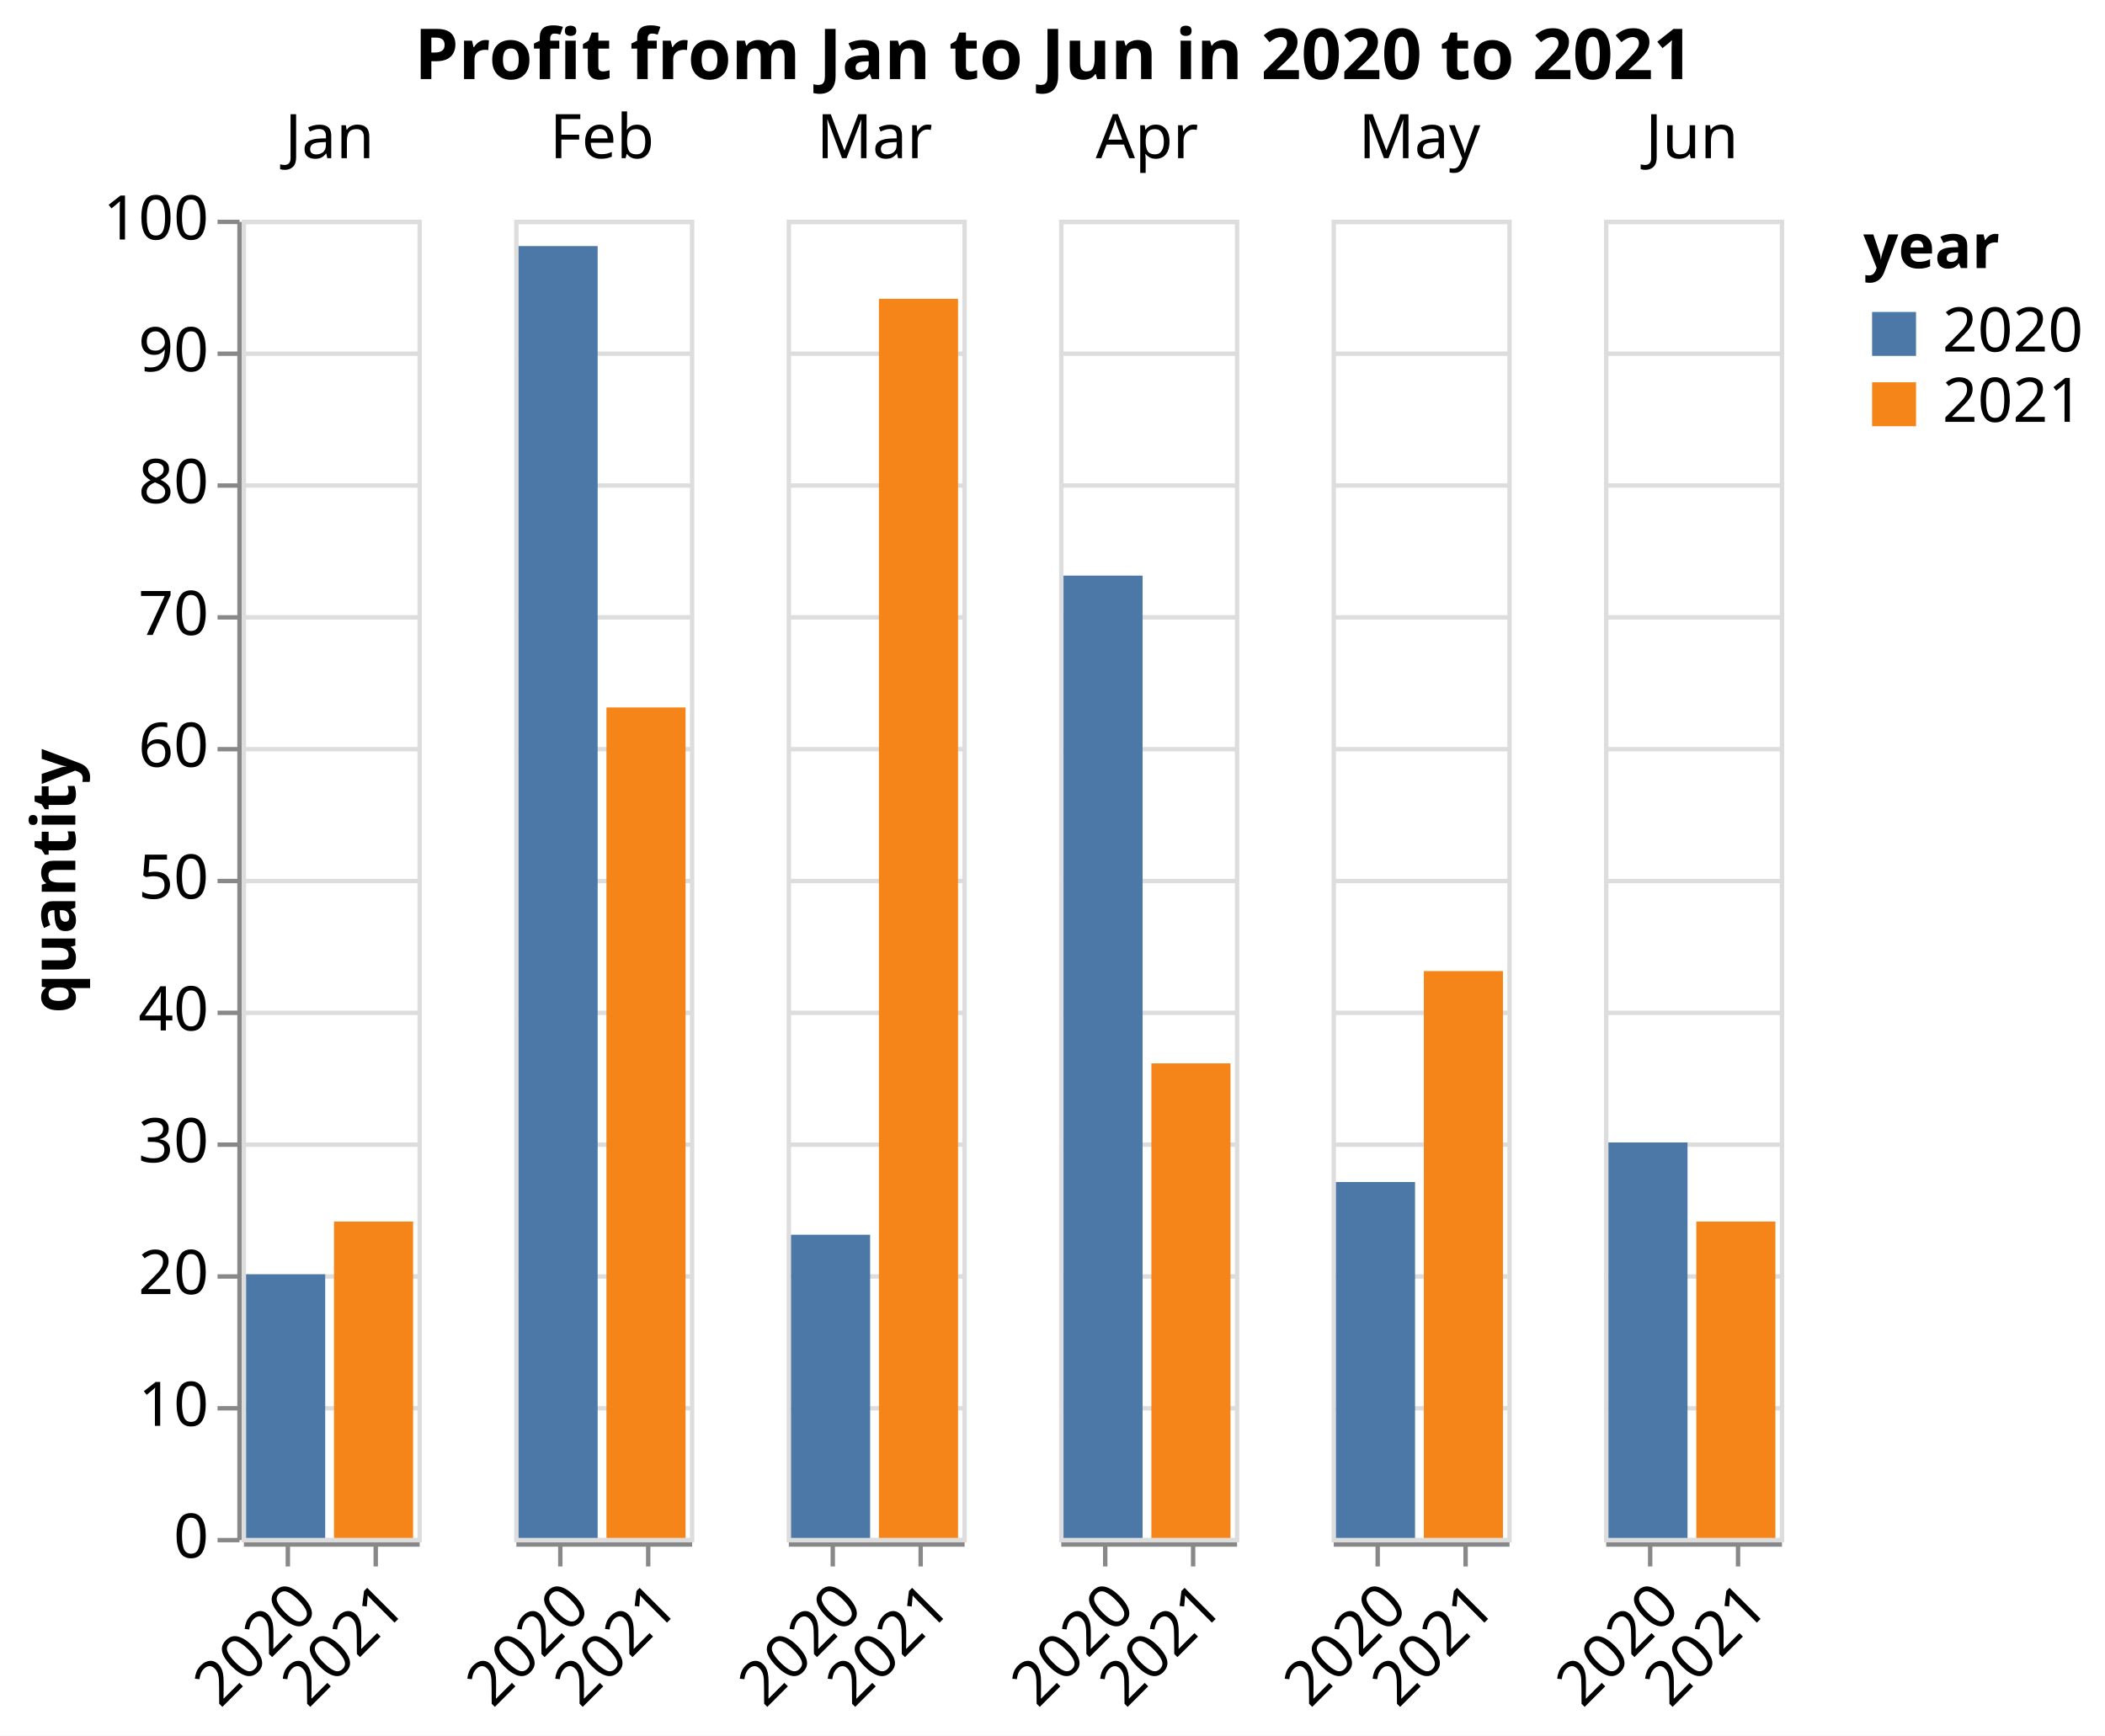
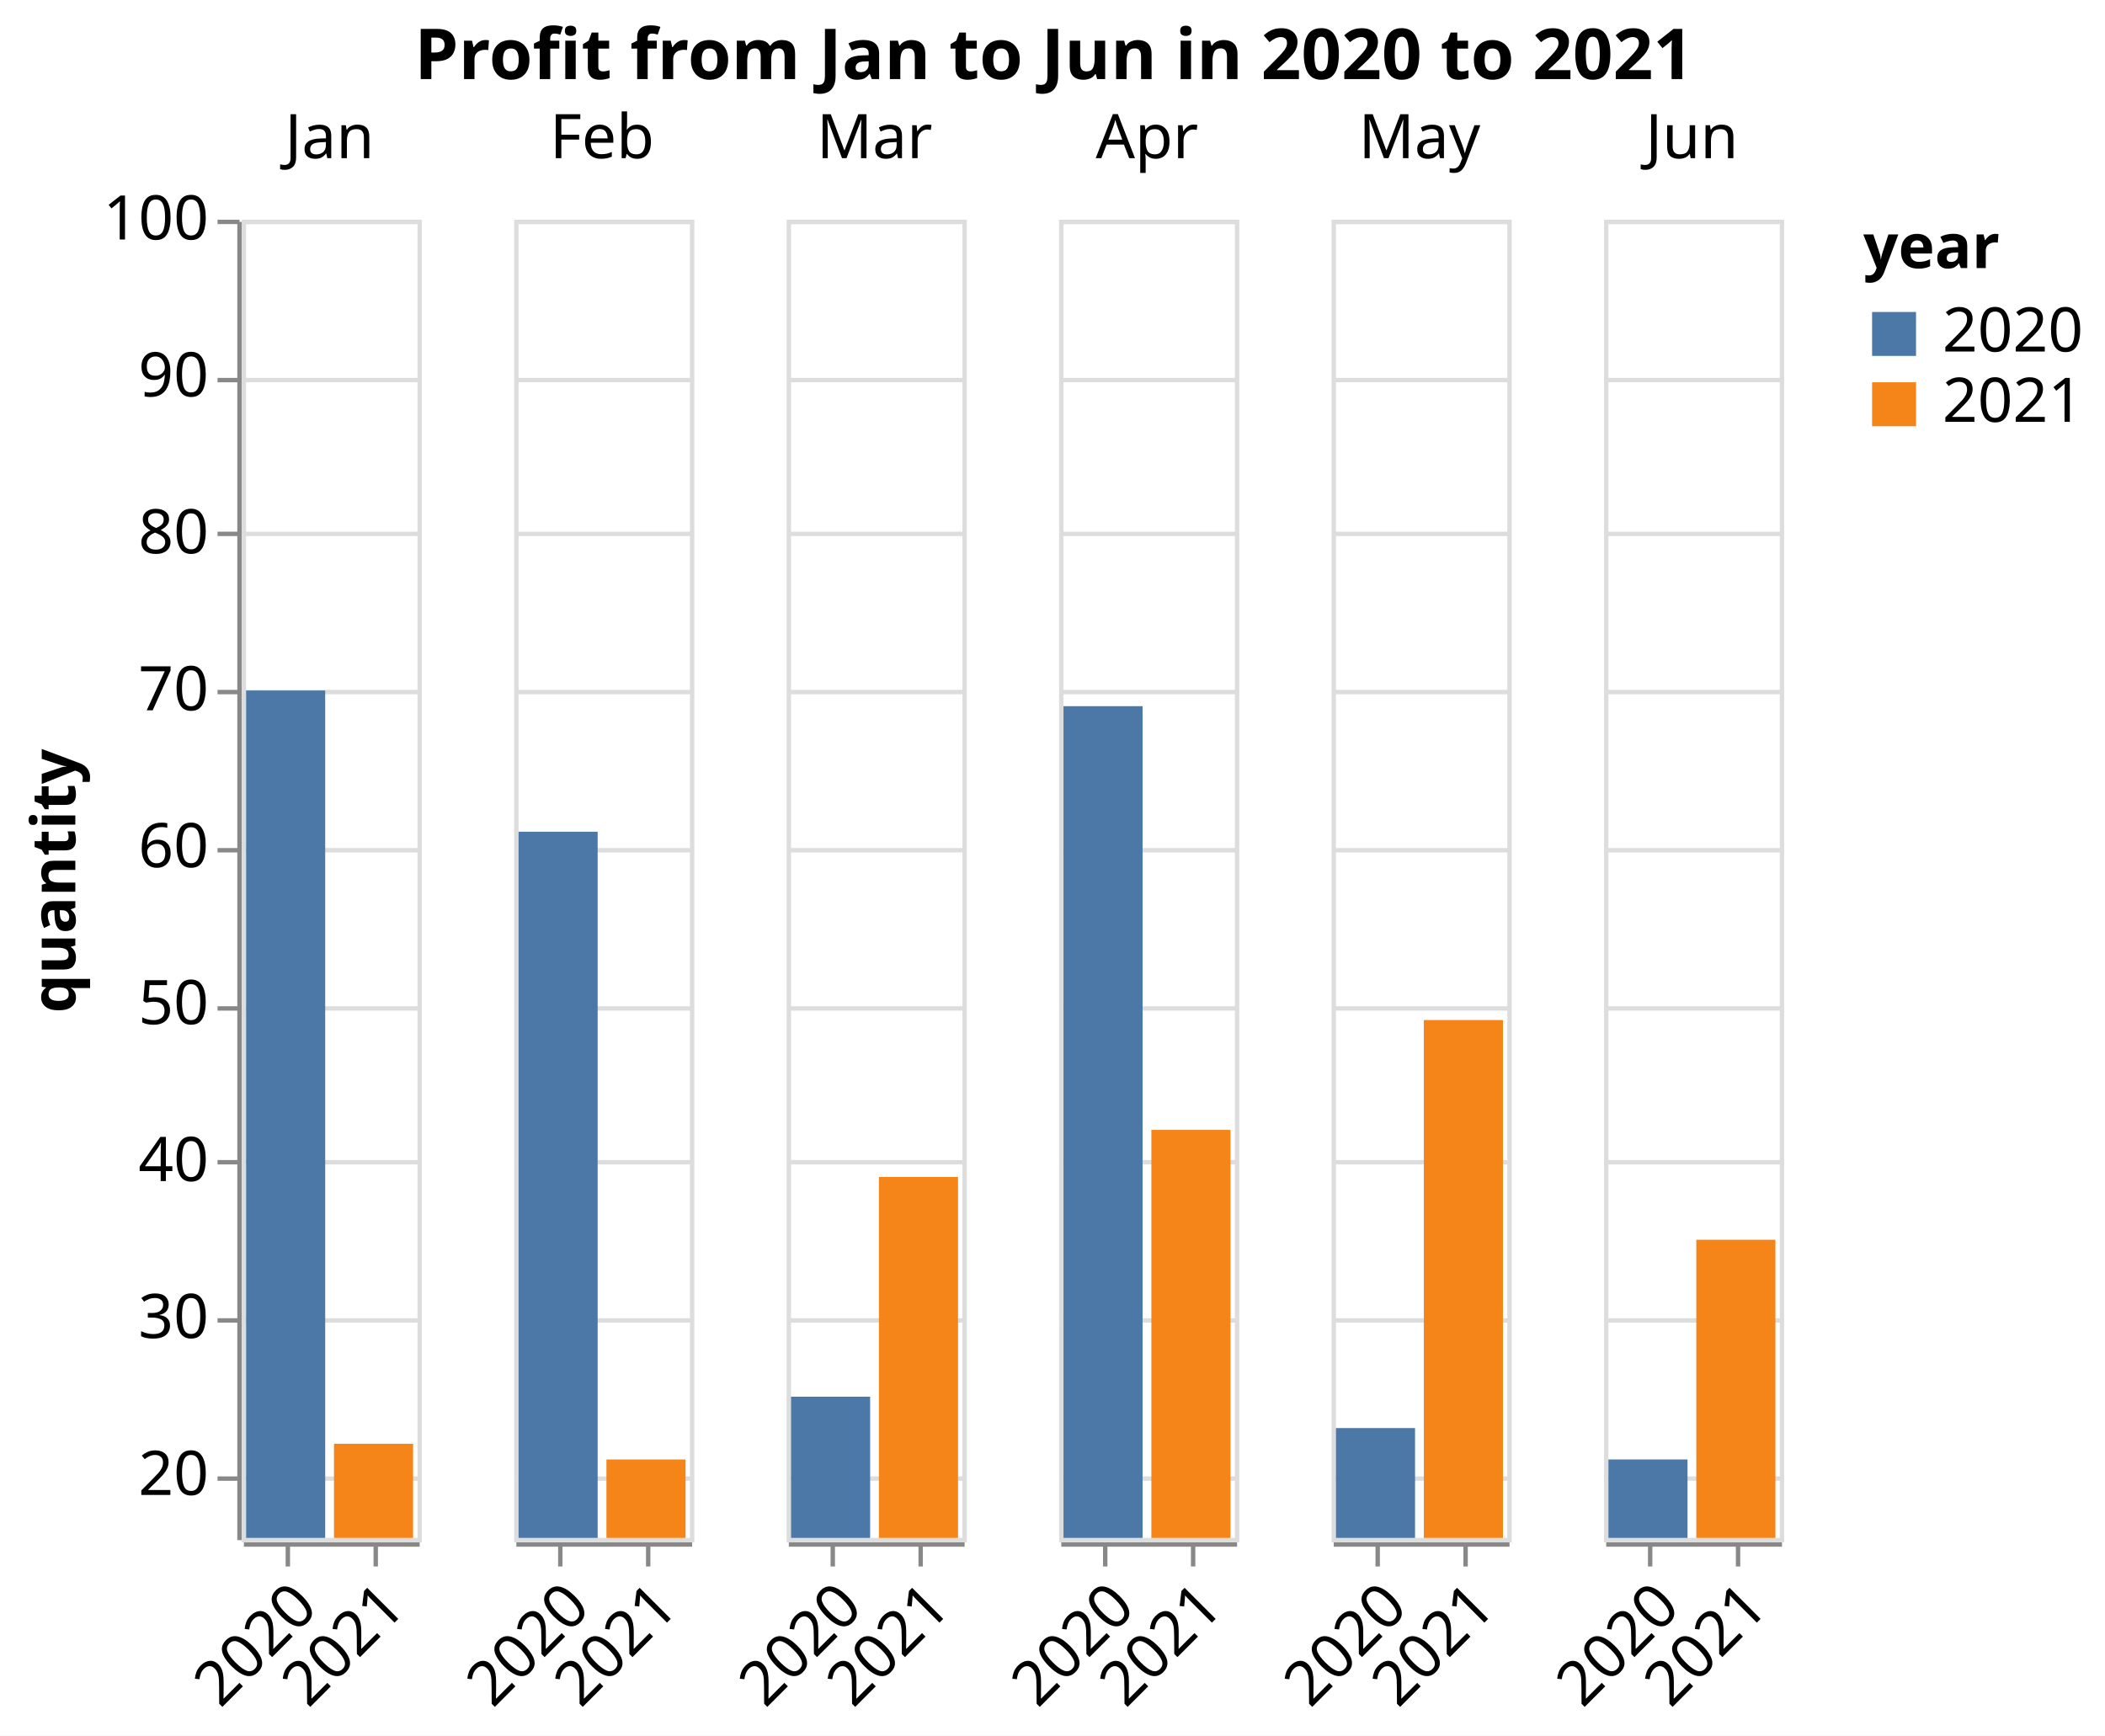
<svg xmlns="http://www.w3.org/2000/svg" version="1.1" class="marks" width="479" height="395" viewBox="0 0 479 395">
  <rect width="479" height="395" fill="white" />
  <g fill="none" stroke-miterlimit="10" transform="translate(55,50)">
    <g class="mark-group role-frame root" role="graphics-object" aria-roledescription="group mark container">
      <g transform="translate(0,0)">
        <path class="background" aria-hidden="true" d="M0,0h0v0h0Z" />
        <g>
          <g class="mark-group role-row-header row_header" role="graphics-object" aria-roledescription="group mark container">
            <g transform="translate(-1,0)">
              <path class="background" aria-hidden="true" d="M0,0h0v300h0Z" />
              <g>
-                 <g class="mark-group role-axis" role="graphics-symbol" aria-roledescription="axis" aria-label="Y-axis titled 'quantity' for a linear scale with values from 0 to 100">
-                   <g transform="translate(0.5,0.5)">
-                     <path class="background" aria-hidden="true" d="M0,0h0v0h0Z" pointer-events="none" />
-                     <g>
-                       <g class="mark-rule role-axis-tick" pointer-events="none">
-                         <line transform="translate(0,300)" x2="-5" y2="0" stroke="#888" stroke-width="1" opacity="1" />
-                         <line transform="translate(0,270)" x2="-5" y2="0" stroke="#888" stroke-width="1" opacity="1" />
-                         <line transform="translate(0,240)" x2="-5" y2="0" stroke="#888" stroke-width="1" opacity="1" />
-                         <line transform="translate(0,210)" x2="-5" y2="0" stroke="#888" stroke-width="1" opacity="1" />
-                         <line transform="translate(0,180)" x2="-5" y2="0" stroke="#888" stroke-width="1" opacity="1" />
-                         <line transform="translate(0,150)" x2="-5" y2="0" stroke="#888" stroke-width="1" opacity="1" />
-                         <line transform="translate(0,120)" x2="-5" y2="0" stroke="#888" stroke-width="1" opacity="1" />
-                         <line transform="translate(0,90)" x2="-5" y2="0" stroke="#888" stroke-width="1" opacity="1" />
-                         <line transform="translate(0,60)" x2="-5" y2="0" stroke="#888" stroke-width="1" opacity="1" />
-                         <line transform="translate(0,30)" x2="-5" y2="0" stroke="#888" stroke-width="1" opacity="1" />
+                 <g class="mark-group role-axis" role="graphics-symbol" aria-roledescription="axis" aria-label="Y-axis titled 'quantity' for a linear scale with values from 16 to 100">
+                   <g transform="translate(0.5,0.5)">
+                     <path class="background" aria-hidden="true" d="M0,0h0v0h0Z" pointer-events="none" />
+                     <g>
+                       <g class="mark-rule role-axis-tick" pointer-events="none">
+                         <line transform="translate(0,286)" x2="-5" y2="0" stroke="#888" stroke-width="1" opacity="1" />
+                         <line transform="translate(0,250)" x2="-5" y2="0" stroke="#888" stroke-width="1" opacity="1" />
+                         <line transform="translate(0,214)" x2="-5" y2="0" stroke="#888" stroke-width="1" opacity="1" />
+                         <line transform="translate(0,179)" x2="-5" y2="0" stroke="#888" stroke-width="1" opacity="1" />
+                         <line transform="translate(0,143)" x2="-5" y2="0" stroke="#888" stroke-width="1" opacity="1" />
+                         <line transform="translate(0,107)" x2="-5" y2="0" stroke="#888" stroke-width="1" opacity="1" />
+                         <line transform="translate(0,71)" x2="-5" y2="0" stroke="#888" stroke-width="1" opacity="1" />
+                         <line transform="translate(0,36)" x2="-5" y2="0" stroke="#888" stroke-width="1" opacity="1" />
                        <line transform="translate(0,0)" x2="-5" y2="0" stroke="#888" stroke-width="1" opacity="1" />
                      </g>
                      <g class="mark-text role-axis-label" pointer-events="none">
-                         <text text-anchor="end" transform="translate(-7,304)" font-family="sans-serif" font-size="14px" fill="#000" opacity="1">0</text>
-                         <text text-anchor="end" transform="translate(-7,274)" font-family="sans-serif" font-size="14px" fill="#000" opacity="1">10</text>
-                         <text text-anchor="end" transform="translate(-7,244)" font-family="sans-serif" font-size="14px" fill="#000" opacity="1">20</text>
-                         <text text-anchor="end" transform="translate(-7,214)" font-family="sans-serif" font-size="14px" fill="#000" opacity="1">30</text>
-                         <text text-anchor="end" transform="translate(-7,184)" font-family="sans-serif" font-size="14px" fill="#000" opacity="1">40</text>
-                         <text text-anchor="end" transform="translate(-7,154)" font-family="sans-serif" font-size="14px" fill="#000" opacity="1">50</text>
-                         <text text-anchor="end" transform="translate(-7,124)" font-family="sans-serif" font-size="14px" fill="#000" opacity="1">60</text>
-                         <text text-anchor="end" transform="translate(-7,94)" font-family="sans-serif" font-size="14px" fill="#000" opacity="1">70</text>
-                         <text text-anchor="end" transform="translate(-7,64)" font-family="sans-serif" font-size="14px" fill="#000" opacity="1">80</text>
-                         <text text-anchor="end" transform="translate(-7,34)" font-family="sans-serif" font-size="14px" fill="#000" opacity="1">90</text>
+                         <text text-anchor="end" transform="translate(-7,289.7143)" font-family="sans-serif" font-size="14px" fill="#000" opacity="1">20</text>
+                         <text text-anchor="end" transform="translate(-7,254)" font-family="sans-serif" font-size="14px" fill="#000" opacity="1">30</text>
+                         <text text-anchor="end" transform="translate(-7,218.2857)" font-family="sans-serif" font-size="14px" fill="#000" opacity="1">40</text>
+                         <text text-anchor="end" transform="translate(-7,182.5714)" font-family="sans-serif" font-size="14px" fill="#000" opacity="1">50</text>
+                         <text text-anchor="end" transform="translate(-7,146.8571)" font-family="sans-serif" font-size="14px" fill="#000" opacity="1">60</text>
+                         <text text-anchor="end" transform="translate(-7,111.1429)" font-family="sans-serif" font-size="14px" fill="#000" opacity="1">70</text>
+                         <text text-anchor="end" transform="translate(-7,75.42857)" font-family="sans-serif" font-size="14px" fill="#000" opacity="1">80</text>
+                         <text text-anchor="end" transform="translate(-7,39.71429)" font-family="sans-serif" font-size="14px" fill="#000" opacity="1">90</text>
                        <text text-anchor="end" transform="translate(-7,4)" font-family="sans-serif" font-size="14px" fill="#000" opacity="1">100</text>
                      </g>
                      <g class="mark-rule role-axis-domain" pointer-events="none">
                        <line transform="translate(0,300)" x2="0" y2="-300" stroke="#888" stroke-width="1" opacity="1" />
                      </g>
                      <g class="mark-text role-axis-title" pointer-events="none">
                        <text text-anchor="middle" transform="translate(-34.3584,150) rotate(-90) translate(0,-3)" font-family="sans-serif" font-size="14px" font-weight="bold" fill="#000" opacity="1">quantity</text>
                      </g>
                    </g>
                    <path class="foreground" aria-hidden="true" d="" pointer-events="none" display="none" />
                  </g>
                </g>
              </g>
              <path class="foreground" aria-hidden="true" d="" display="none" />
            </g>
          </g>
          <g class="mark-group role-column-header column_header" role="graphics-object" aria-roledescription="group mark container">
            <g transform="translate(0,-1)">
              <path class="background" aria-hidden="true" d="M0,0h40v0h-40Z" />
              <g>
                <g class="mark-group role-title">
                  <g transform="translate(20,-24)">
                    <path class="background" aria-hidden="true" d="M0,0h0v0h0Z" pointer-events="none" />
                    <g>
                      <g class="mark-text role-title-text" role="graphics-symbol" aria-roledescription="title" aria-label="Title text 'Jan'" pointer-events="none">
                        <text text-anchor="middle" transform="translate(0,11)" font-family="sans-serif" font-size="14px" fill="#000" opacity="1">Jan</text>
                      </g>
                    </g>
                    <path class="foreground" aria-hidden="true" d="" pointer-events="none" display="none" />
                  </g>
                </g>
              </g>
              <path class="foreground" aria-hidden="true" d="" display="none" />
            </g>
            <g transform="translate(62,-1)">
              <path class="background" aria-hidden="true" d="M0,0h40v0h-40Z" />
              <g>
                <g class="mark-group role-title">
                  <g transform="translate(20,-24)">
                    <path class="background" aria-hidden="true" d="M0,0h0v0h0Z" pointer-events="none" />
                    <g>
                      <g class="mark-text role-title-text" role="graphics-symbol" aria-roledescription="title" aria-label="Title text 'Feb'" pointer-events="none">
                        <text text-anchor="middle" transform="translate(0,11)" font-family="sans-serif" font-size="14px" fill="#000" opacity="1">Feb</text>
                      </g>
                    </g>
                    <path class="foreground" aria-hidden="true" d="" pointer-events="none" display="none" />
                  </g>
                </g>
              </g>
              <path class="foreground" aria-hidden="true" d="" display="none" />
            </g>
            <g transform="translate(124,-1)">
              <path class="background" aria-hidden="true" d="M0,0h40v0h-40Z" />
              <g>
                <g class="mark-group role-title">
                  <g transform="translate(20,-24)">
                    <path class="background" aria-hidden="true" d="M0,0h0v0h0Z" pointer-events="none" />
                    <g>
                      <g class="mark-text role-title-text" role="graphics-symbol" aria-roledescription="title" aria-label="Title text 'Mar'" pointer-events="none">
                        <text text-anchor="middle" transform="translate(0,11)" font-family="sans-serif" font-size="14px" fill="#000" opacity="1">Mar</text>
                      </g>
                    </g>
                    <path class="foreground" aria-hidden="true" d="" pointer-events="none" display="none" />
                  </g>
                </g>
              </g>
              <path class="foreground" aria-hidden="true" d="" display="none" />
            </g>
            <g transform="translate(186,-1)">
              <path class="background" aria-hidden="true" d="M0,0h40v0h-40Z" />
              <g>
                <g class="mark-group role-title">
                  <g transform="translate(20,-24)">
                    <path class="background" aria-hidden="true" d="M0,0h0v0h0Z" pointer-events="none" />
                    <g>
                      <g class="mark-text role-title-text" role="graphics-symbol" aria-roledescription="title" aria-label="Title text 'Apr'" pointer-events="none">
                        <text text-anchor="middle" transform="translate(0,11)" font-family="sans-serif" font-size="14px" fill="#000" opacity="1">Apr</text>
                      </g>
                    </g>
                    <path class="foreground" aria-hidden="true" d="" pointer-events="none" display="none" />
                  </g>
                </g>
              </g>
              <path class="foreground" aria-hidden="true" d="" display="none" />
            </g>
            <g transform="translate(248,-1)">
              <path class="background" aria-hidden="true" d="M0,0h40v0h-40Z" />
              <g>
                <g class="mark-group role-title">
                  <g transform="translate(20,-24)">
                    <path class="background" aria-hidden="true" d="M0,0h0v0h0Z" pointer-events="none" />
                    <g>
                      <g class="mark-text role-title-text" role="graphics-symbol" aria-roledescription="title" aria-label="Title text 'May'" pointer-events="none">
                        <text text-anchor="middle" transform="translate(0,11)" font-family="sans-serif" font-size="14px" fill="#000" opacity="1">May</text>
                      </g>
                    </g>
                    <path class="foreground" aria-hidden="true" d="" pointer-events="none" display="none" />
                  </g>
                </g>
              </g>
              <path class="foreground" aria-hidden="true" d="" display="none" />
            </g>
            <g transform="translate(310,-1)">
              <path class="background" aria-hidden="true" d="M0,0h40v0h-40Z" />
              <g>
                <g class="mark-group role-title">
                  <g transform="translate(20,-24)">
                    <path class="background" aria-hidden="true" d="M0,0h0v0h0Z" pointer-events="none" />
                    <g>
                      <g class="mark-text role-title-text" role="graphics-symbol" aria-roledescription="title" aria-label="Title text 'Jun'" pointer-events="none">
                        <text text-anchor="middle" transform="translate(0,11)" font-family="sans-serif" font-size="14px" fill="#000" opacity="1">Jun</text>
                      </g>
                    </g>
                    <path class="foreground" aria-hidden="true" d="" pointer-events="none" display="none" />
                  </g>
                </g>
              </g>
              <path class="foreground" aria-hidden="true" d="" display="none" />
            </g>
          </g>
          <g class="mark-group role-column-footer column_footer" role="graphics-object" aria-roledescription="group mark container">
            <g transform="translate(0,301)">
              <path class="background" aria-hidden="true" d="M0,0h40v0h-40Z" />
              <g>
                <g class="mark-group role-axis" role="graphics-symbol" aria-roledescription="axis" aria-label="X-axis for a discrete scale with 2 values: 2020, 2021">
                  <g transform="translate(0.5,0.5)">
                    <path class="background" aria-hidden="true" d="M0,0h0v0h0Z" pointer-events="none" />
                    <g>
                      <g class="mark-rule role-axis-tick" pointer-events="none">
                        <line transform="translate(10,0)" x2="0" y2="5" stroke="#888" stroke-width="1" opacity="1" />
                        <line transform="translate(30,0)" x2="0" y2="5" stroke="#888" stroke-width="1" opacity="1" />
                      </g>
                      <g class="mark-text role-axis-label" pointer-events="none">
                        <text text-anchor="end" transform="translate(9.5,7) rotate(315) translate(0,11)" font-family="sans-serif" font-size="14px" fill="#000" opacity="1">2020</text>
                        <text text-anchor="end" transform="translate(29.5,7) rotate(315) translate(0,11)" font-family="sans-serif" font-size="14px" fill="#000" opacity="1">2021</text>
                      </g>
                      <g class="mark-rule role-axis-domain" pointer-events="none">
                        <line transform="translate(0,0)" x2="40" y2="0" stroke="#888" stroke-width="1" opacity="1" />
                      </g>
                    </g>
                    <path class="foreground" aria-hidden="true" d="" pointer-events="none" display="none" />
                  </g>
                </g>
              </g>
              <path class="foreground" aria-hidden="true" d="" display="none" />
            </g>
            <g transform="translate(62,301)">
              <path class="background" aria-hidden="true" d="M0,0h40v0h-40Z" />
              <g>
                <g class="mark-group role-axis" role="graphics-symbol" aria-roledescription="axis" aria-label="X-axis for a discrete scale with 2 values: 2020, 2021">
                  <g transform="translate(0.5,0.5)">
                    <path class="background" aria-hidden="true" d="M0,0h0v0h0Z" pointer-events="none" />
                    <g>
                      <g class="mark-rule role-axis-tick" pointer-events="none">
                        <line transform="translate(10,0)" x2="0" y2="5" stroke="#888" stroke-width="1" opacity="1" />
                        <line transform="translate(30,0)" x2="0" y2="5" stroke="#888" stroke-width="1" opacity="1" />
                      </g>
                      <g class="mark-text role-axis-label" pointer-events="none">
                        <text text-anchor="end" transform="translate(9.5,7) rotate(315) translate(0,11)" font-family="sans-serif" font-size="14px" fill="#000" opacity="1">2020</text>
                        <text text-anchor="end" transform="translate(29.5,7) rotate(315) translate(0,11)" font-family="sans-serif" font-size="14px" fill="#000" opacity="1">2021</text>
                      </g>
                      <g class="mark-rule role-axis-domain" pointer-events="none">
                        <line transform="translate(0,0)" x2="40" y2="0" stroke="#888" stroke-width="1" opacity="1" />
                      </g>
                    </g>
                    <path class="foreground" aria-hidden="true" d="" pointer-events="none" display="none" />
                  </g>
                </g>
              </g>
              <path class="foreground" aria-hidden="true" d="" display="none" />
            </g>
            <g transform="translate(124,301)">
              <path class="background" aria-hidden="true" d="M0,0h40v0h-40Z" />
              <g>
                <g class="mark-group role-axis" role="graphics-symbol" aria-roledescription="axis" aria-label="X-axis for a discrete scale with 2 values: 2020, 2021">
                  <g transform="translate(0.5,0.5)">
                    <path class="background" aria-hidden="true" d="M0,0h0v0h0Z" pointer-events="none" />
                    <g>
                      <g class="mark-rule role-axis-tick" pointer-events="none">
                        <line transform="translate(10,0)" x2="0" y2="5" stroke="#888" stroke-width="1" opacity="1" />
                        <line transform="translate(30,0)" x2="0" y2="5" stroke="#888" stroke-width="1" opacity="1" />
                      </g>
                      <g class="mark-text role-axis-label" pointer-events="none">
                        <text text-anchor="end" transform="translate(9.5,7) rotate(315) translate(0,11)" font-family="sans-serif" font-size="14px" fill="#000" opacity="1">2020</text>
                        <text text-anchor="end" transform="translate(29.5,7) rotate(315) translate(0,11)" font-family="sans-serif" font-size="14px" fill="#000" opacity="1">2021</text>
                      </g>
                      <g class="mark-rule role-axis-domain" pointer-events="none">
                        <line transform="translate(0,0)" x2="40" y2="0" stroke="#888" stroke-width="1" opacity="1" />
                      </g>
                    </g>
                    <path class="foreground" aria-hidden="true" d="" pointer-events="none" display="none" />
                  </g>
                </g>
              </g>
              <path class="foreground" aria-hidden="true" d="" display="none" />
            </g>
            <g transform="translate(186,301)">
              <path class="background" aria-hidden="true" d="M0,0h40v0h-40Z" />
              <g>
                <g class="mark-group role-axis" role="graphics-symbol" aria-roledescription="axis" aria-label="X-axis for a discrete scale with 2 values: 2020, 2021">
                  <g transform="translate(0.5,0.5)">
                    <path class="background" aria-hidden="true" d="M0,0h0v0h0Z" pointer-events="none" />
                    <g>
                      <g class="mark-rule role-axis-tick" pointer-events="none">
                        <line transform="translate(10,0)" x2="0" y2="5" stroke="#888" stroke-width="1" opacity="1" />
                        <line transform="translate(30,0)" x2="0" y2="5" stroke="#888" stroke-width="1" opacity="1" />
                      </g>
                      <g class="mark-text role-axis-label" pointer-events="none">
                        <text text-anchor="end" transform="translate(9.5,7) rotate(315) translate(0,11)" font-family="sans-serif" font-size="14px" fill="#000" opacity="1">2020</text>
                        <text text-anchor="end" transform="translate(29.5,7) rotate(315) translate(0,11)" font-family="sans-serif" font-size="14px" fill="#000" opacity="1">2021</text>
                      </g>
                      <g class="mark-rule role-axis-domain" pointer-events="none">
                        <line transform="translate(0,0)" x2="40" y2="0" stroke="#888" stroke-width="1" opacity="1" />
                      </g>
                    </g>
                    <path class="foreground" aria-hidden="true" d="" pointer-events="none" display="none" />
                  </g>
                </g>
              </g>
              <path class="foreground" aria-hidden="true" d="" display="none" />
            </g>
            <g transform="translate(248,301)">
              <path class="background" aria-hidden="true" d="M0,0h40v0h-40Z" />
              <g>
                <g class="mark-group role-axis" role="graphics-symbol" aria-roledescription="axis" aria-label="X-axis for a discrete scale with 2 values: 2020, 2021">
                  <g transform="translate(0.5,0.5)">
                    <path class="background" aria-hidden="true" d="M0,0h0v0h0Z" pointer-events="none" />
                    <g>
                      <g class="mark-rule role-axis-tick" pointer-events="none">
                        <line transform="translate(10,0)" x2="0" y2="5" stroke="#888" stroke-width="1" opacity="1" />
                        <line transform="translate(30,0)" x2="0" y2="5" stroke="#888" stroke-width="1" opacity="1" />
                      </g>
                      <g class="mark-text role-axis-label" pointer-events="none">
                        <text text-anchor="end" transform="translate(9.5,7) rotate(315) translate(0,11)" font-family="sans-serif" font-size="14px" fill="#000" opacity="1">2020</text>
                        <text text-anchor="end" transform="translate(29.5,7) rotate(315) translate(0,11)" font-family="sans-serif" font-size="14px" fill="#000" opacity="1">2021</text>
                      </g>
                      <g class="mark-rule role-axis-domain" pointer-events="none">
                        <line transform="translate(0,0)" x2="40" y2="0" stroke="#888" stroke-width="1" opacity="1" />
                      </g>
                    </g>
                    <path class="foreground" aria-hidden="true" d="" pointer-events="none" display="none" />
                  </g>
                </g>
              </g>
              <path class="foreground" aria-hidden="true" d="" display="none" />
            </g>
            <g transform="translate(310,301)">
              <path class="background" aria-hidden="true" d="M0,0h40v0h-40Z" />
              <g>
                <g class="mark-group role-axis" role="graphics-symbol" aria-roledescription="axis" aria-label="X-axis for a discrete scale with 2 values: 2020, 2021">
                  <g transform="translate(0.5,0.5)">
                    <path class="background" aria-hidden="true" d="M0,0h0v0h0Z" pointer-events="none" />
                    <g>
                      <g class="mark-rule role-axis-tick" pointer-events="none">
                        <line transform="translate(10,0)" x2="0" y2="5" stroke="#888" stroke-width="1" opacity="1" />
                        <line transform="translate(30,0)" x2="0" y2="5" stroke="#888" stroke-width="1" opacity="1" />
                      </g>
                      <g class="mark-text role-axis-label" pointer-events="none">
                        <text text-anchor="end" transform="translate(9.5,7) rotate(315) translate(0,11)" font-family="sans-serif" font-size="14px" fill="#000" opacity="1">2020</text>
                        <text text-anchor="end" transform="translate(29.5,7) rotate(315) translate(0,11)" font-family="sans-serif" font-size="14px" fill="#000" opacity="1">2021</text>
                      </g>
                      <g class="mark-rule role-axis-domain" pointer-events="none">
                        <line transform="translate(0,0)" x2="40" y2="0" stroke="#888" stroke-width="1" opacity="1" />
                      </g>
                    </g>
                    <path class="foreground" aria-hidden="true" d="" pointer-events="none" display="none" />
                  </g>
                </g>
              </g>
              <path class="foreground" aria-hidden="true" d="" display="none" />
            </g>
          </g>
          <g class="mark-group role-scope cell" role="graphics-object" aria-roledescription="group mark container">
            <g transform="translate(0,0)">
              <path class="background" aria-hidden="true" d="M0.5,0.5h40v300h-40Z" stroke="#ddd" />
              <g>
-                 <g class="mark-group role-axis" role="graphics-symbol" aria-roledescription="axis" aria-label="Y-axis for a linear scale with values from 0 to 100">
+                 <g class="mark-group role-axis" aria-hidden="true">
                  <g transform="translate(0.5,0.5)">
                    <path class="background" aria-hidden="true" d="M0,0h0v0h0Z" pointer-events="none" />
                    <g>
                      <g class="mark-rule role-axis-grid" pointer-events="none">
-                         <line transform="translate(0,300)" x2="40" y2="0" stroke="#ddd" stroke-width="1" opacity="1" />
-                         <line transform="translate(0,270)" x2="40" y2="0" stroke="#ddd" stroke-width="1" opacity="1" />
-                         <line transform="translate(0,240)" x2="40" y2="0" stroke="#ddd" stroke-width="1" opacity="1" />
-                         <line transform="translate(0,210)" x2="40" y2="0" stroke="#ddd" stroke-width="1" opacity="1" />
-                         <line transform="translate(0,180)" x2="40" y2="0" stroke="#ddd" stroke-width="1" opacity="1" />
-                         <line transform="translate(0,150)" x2="40" y2="0" stroke="#ddd" stroke-width="1" opacity="1" />
-                         <line transform="translate(0,120)" x2="40" y2="0" stroke="#ddd" stroke-width="1" opacity="1" />
-                         <line transform="translate(0,90)" x2="40" y2="0" stroke="#ddd" stroke-width="1" opacity="1" />
-                         <line transform="translate(0,60)" x2="40" y2="0" stroke="#ddd" stroke-width="1" opacity="1" />
-                         <line transform="translate(0,30)" x2="40" y2="0" stroke="#ddd" stroke-width="1" opacity="1" />
+                         <line transform="translate(0,286)" x2="40" y2="0" stroke="#ddd" stroke-width="1" opacity="1" />
+                         <line transform="translate(0,250)" x2="40" y2="0" stroke="#ddd" stroke-width="1" opacity="1" />
+                         <line transform="translate(0,214)" x2="40" y2="0" stroke="#ddd" stroke-width="1" opacity="1" />
+                         <line transform="translate(0,179)" x2="40" y2="0" stroke="#ddd" stroke-width="1" opacity="1" />
+                         <line transform="translate(0,143)" x2="40" y2="0" stroke="#ddd" stroke-width="1" opacity="1" />
+                         <line transform="translate(0,107)" x2="40" y2="0" stroke="#ddd" stroke-width="1" opacity="1" />
+                         <line transform="translate(0,71)" x2="40" y2="0" stroke="#ddd" stroke-width="1" opacity="1" />
+                         <line transform="translate(0,36)" x2="40" y2="0" stroke="#ddd" stroke-width="1" opacity="1" />
                        <line transform="translate(0,0)" x2="40" y2="0" stroke="#ddd" stroke-width="1" opacity="1" />
                      </g>
                    </g>
                    <path class="foreground" aria-hidden="true" d="" pointer-events="none" display="none" />
                  </g>
                </g>
-                 <g class="mark-rect role-mark child_marks" role="graphics-symbol" aria-roledescription="rect mark container">
-                   <path d="M1,240h18v60h-18Z" fill="#4c78a8" />
-                   <path d="M21,228h18v72h-18Z" fill="#f58518" />
+                 <g class="mark-rect role-mark child_marks" role="graphics-object" aria-roledescription="rect mark container">
+                   <path aria-label="year: 2020; quantity: 70" role="graphics-symbol" aria-roledescription="bar" d="M1,107.143h18v192.857h-18Z" fill="#4c78a8" />
+                   <path aria-label="year: 2021; quantity: 22" role="graphics-symbol" aria-roledescription="bar" d="M21,278.571h18v21.429h-18Z" fill="#f58518" />
                </g>
              </g>
              <path class="foreground" aria-hidden="true" d="" display="none" />
            </g>
            <g transform="translate(62,0)">
              <path class="background" aria-hidden="true" d="M0.5,0.5h40v300h-40Z" stroke="#ddd" />
              <g>
-                 <g class="mark-group role-axis" role="graphics-symbol" aria-roledescription="axis" aria-label="Y-axis for a linear scale with values from 0 to 100">
+                 <g class="mark-group role-axis" aria-hidden="true">
                  <g transform="translate(0.5,0.5)">
                    <path class="background" aria-hidden="true" d="M0,0h0v0h0Z" pointer-events="none" />
                    <g>
                      <g class="mark-rule role-axis-grid" pointer-events="none">
-                         <line transform="translate(0,300)" x2="40" y2="0" stroke="#ddd" stroke-width="1" opacity="1" />
-                         <line transform="translate(0,270)" x2="40" y2="0" stroke="#ddd" stroke-width="1" opacity="1" />
-                         <line transform="translate(0,240)" x2="40" y2="0" stroke="#ddd" stroke-width="1" opacity="1" />
-                         <line transform="translate(0,210)" x2="40" y2="0" stroke="#ddd" stroke-width="1" opacity="1" />
-                         <line transform="translate(0,180)" x2="40" y2="0" stroke="#ddd" stroke-width="1" opacity="1" />
-                         <line transform="translate(0,150)" x2="40" y2="0" stroke="#ddd" stroke-width="1" opacity="1" />
-                         <line transform="translate(0,120)" x2="40" y2="0" stroke="#ddd" stroke-width="1" opacity="1" />
-                         <line transform="translate(0,90)" x2="40" y2="0" stroke="#ddd" stroke-width="1" opacity="1" />
-                         <line transform="translate(0,60)" x2="40" y2="0" stroke="#ddd" stroke-width="1" opacity="1" />
-                         <line transform="translate(0,30)" x2="40" y2="0" stroke="#ddd" stroke-width="1" opacity="1" />
+                         <line transform="translate(0,286)" x2="40" y2="0" stroke="#ddd" stroke-width="1" opacity="1" />
+                         <line transform="translate(0,250)" x2="40" y2="0" stroke="#ddd" stroke-width="1" opacity="1" />
+                         <line transform="translate(0,214)" x2="40" y2="0" stroke="#ddd" stroke-width="1" opacity="1" />
+                         <line transform="translate(0,179)" x2="40" y2="0" stroke="#ddd" stroke-width="1" opacity="1" />
+                         <line transform="translate(0,143)" x2="40" y2="0" stroke="#ddd" stroke-width="1" opacity="1" />
+                         <line transform="translate(0,107)" x2="40" y2="0" stroke="#ddd" stroke-width="1" opacity="1" />
+                         <line transform="translate(0,71)" x2="40" y2="0" stroke="#ddd" stroke-width="1" opacity="1" />
+                         <line transform="translate(0,36)" x2="40" y2="0" stroke="#ddd" stroke-width="1" opacity="1" />
                        <line transform="translate(0,0)" x2="40" y2="0" stroke="#ddd" stroke-width="1" opacity="1" />
                      </g>
                    </g>
                    <path class="foreground" aria-hidden="true" d="" pointer-events="none" display="none" />
                  </g>
                </g>
-                 <g class="mark-rect role-mark child_marks" role="graphics-symbol" aria-roledescription="rect mark container">
-                   <path d="M1,6h18v294h-18Z" fill="#4c78a8" />
-                   <path d="M21,111h18v189h-18Z" fill="#f58518" />
+                 <g class="mark-rect role-mark child_marks" role="graphics-object" aria-roledescription="rect mark container">
+                   <path aria-label="year: 2020; quantity: 61" role="graphics-symbol" aria-roledescription="bar" d="M1,139.286h18v160.714h-18Z" fill="#4c78a8" />
+                   <path aria-label="year: 2021; quantity: 21" role="graphics-symbol" aria-roledescription="bar" d="M21,282.143h18v17.857h-18Z" fill="#f58518" />
                </g>
              </g>
              <path class="foreground" aria-hidden="true" d="" display="none" />
            </g>
            <g transform="translate(124,0)">
              <path class="background" aria-hidden="true" d="M0.5,0.5h40v300h-40Z" stroke="#ddd" />
              <g>
-                 <g class="mark-group role-axis" role="graphics-symbol" aria-roledescription="axis" aria-label="Y-axis for a linear scale with values from 0 to 100">
+                 <g class="mark-group role-axis" aria-hidden="true">
                  <g transform="translate(0.5,0.5)">
                    <path class="background" aria-hidden="true" d="M0,0h0v0h0Z" pointer-events="none" />
                    <g>
                      <g class="mark-rule role-axis-grid" pointer-events="none">
-                         <line transform="translate(0,300)" x2="40" y2="0" stroke="#ddd" stroke-width="1" opacity="1" />
-                         <line transform="translate(0,270)" x2="40" y2="0" stroke="#ddd" stroke-width="1" opacity="1" />
-                         <line transform="translate(0,240)" x2="40" y2="0" stroke="#ddd" stroke-width="1" opacity="1" />
-                         <line transform="translate(0,210)" x2="40" y2="0" stroke="#ddd" stroke-width="1" opacity="1" />
-                         <line transform="translate(0,180)" x2="40" y2="0" stroke="#ddd" stroke-width="1" opacity="1" />
-                         <line transform="translate(0,150)" x2="40" y2="0" stroke="#ddd" stroke-width="1" opacity="1" />
-                         <line transform="translate(0,120)" x2="40" y2="0" stroke="#ddd" stroke-width="1" opacity="1" />
-                         <line transform="translate(0,90)" x2="40" y2="0" stroke="#ddd" stroke-width="1" opacity="1" />
-                         <line transform="translate(0,60)" x2="40" y2="0" stroke="#ddd" stroke-width="1" opacity="1" />
-                         <line transform="translate(0,30)" x2="40" y2="0" stroke="#ddd" stroke-width="1" opacity="1" />
+                         <line transform="translate(0,286)" x2="40" y2="0" stroke="#ddd" stroke-width="1" opacity="1" />
+                         <line transform="translate(0,250)" x2="40" y2="0" stroke="#ddd" stroke-width="1" opacity="1" />
+                         <line transform="translate(0,214)" x2="40" y2="0" stroke="#ddd" stroke-width="1" opacity="1" />
+                         <line transform="translate(0,179)" x2="40" y2="0" stroke="#ddd" stroke-width="1" opacity="1" />
+                         <line transform="translate(0,143)" x2="40" y2="0" stroke="#ddd" stroke-width="1" opacity="1" />
+                         <line transform="translate(0,107)" x2="40" y2="0" stroke="#ddd" stroke-width="1" opacity="1" />
+                         <line transform="translate(0,71)" x2="40" y2="0" stroke="#ddd" stroke-width="1" opacity="1" />
+                         <line transform="translate(0,36)" x2="40" y2="0" stroke="#ddd" stroke-width="1" opacity="1" />
                        <line transform="translate(0,0)" x2="40" y2="0" stroke="#ddd" stroke-width="1" opacity="1" />
                      </g>
                    </g>
                    <path class="foreground" aria-hidden="true" d="" pointer-events="none" display="none" />
                  </g>
                </g>
-                 <g class="mark-rect role-mark child_marks" role="graphics-symbol" aria-roledescription="rect mark container">
-                   <path d="M1,231h18v69h-18Z" fill="#4c78a8" />
-                   <path d="M21,18h18v282h-18Z" fill="#f58518" />
+                 <g class="mark-rect role-mark child_marks" role="graphics-object" aria-roledescription="rect mark container">
+                   <path aria-label="year: 2020; quantity: 25" role="graphics-symbol" aria-roledescription="bar" d="M1,267.857h18v32.143h-18Z" fill="#4c78a8" />
+                   <path aria-label="year: 2021; quantity: 39" role="graphics-symbol" aria-roledescription="bar" d="M21,217.857h18v82.143h-18Z" fill="#f58518" />
                </g>
              </g>
              <path class="foreground" aria-hidden="true" d="" display="none" />
            </g>
            <g transform="translate(186,0)">
              <path class="background" aria-hidden="true" d="M0.5,0.5h40v300h-40Z" stroke="#ddd" />
              <g>
-                 <g class="mark-group role-axis" role="graphics-symbol" aria-roledescription="axis" aria-label="Y-axis for a linear scale with values from 0 to 100">
+                 <g class="mark-group role-axis" aria-hidden="true">
                  <g transform="translate(0.5,0.5)">
                    <path class="background" aria-hidden="true" d="M0,0h0v0h0Z" pointer-events="none" />
                    <g>
                      <g class="mark-rule role-axis-grid" pointer-events="none">
-                         <line transform="translate(0,300)" x2="40" y2="0" stroke="#ddd" stroke-width="1" opacity="1" />
-                         <line transform="translate(0,270)" x2="40" y2="0" stroke="#ddd" stroke-width="1" opacity="1" />
-                         <line transform="translate(0,240)" x2="40" y2="0" stroke="#ddd" stroke-width="1" opacity="1" />
-                         <line transform="translate(0,210)" x2="40" y2="0" stroke="#ddd" stroke-width="1" opacity="1" />
-                         <line transform="translate(0,180)" x2="40" y2="0" stroke="#ddd" stroke-width="1" opacity="1" />
-                         <line transform="translate(0,150)" x2="40" y2="0" stroke="#ddd" stroke-width="1" opacity="1" />
-                         <line transform="translate(0,120)" x2="40" y2="0" stroke="#ddd" stroke-width="1" opacity="1" />
-                         <line transform="translate(0,90)" x2="40" y2="0" stroke="#ddd" stroke-width="1" opacity="1" />
-                         <line transform="translate(0,60)" x2="40" y2="0" stroke="#ddd" stroke-width="1" opacity="1" />
-                         <line transform="translate(0,30)" x2="40" y2="0" stroke="#ddd" stroke-width="1" opacity="1" />
+                         <line transform="translate(0,286)" x2="40" y2="0" stroke="#ddd" stroke-width="1" opacity="1" />
+                         <line transform="translate(0,250)" x2="40" y2="0" stroke="#ddd" stroke-width="1" opacity="1" />
+                         <line transform="translate(0,214)" x2="40" y2="0" stroke="#ddd" stroke-width="1" opacity="1" />
+                         <line transform="translate(0,179)" x2="40" y2="0" stroke="#ddd" stroke-width="1" opacity="1" />
+                         <line transform="translate(0,143)" x2="40" y2="0" stroke="#ddd" stroke-width="1" opacity="1" />
+                         <line transform="translate(0,107)" x2="40" y2="0" stroke="#ddd" stroke-width="1" opacity="1" />
+                         <line transform="translate(0,71)" x2="40" y2="0" stroke="#ddd" stroke-width="1" opacity="1" />
+                         <line transform="translate(0,36)" x2="40" y2="0" stroke="#ddd" stroke-width="1" opacity="1" />
                        <line transform="translate(0,0)" x2="40" y2="0" stroke="#ddd" stroke-width="1" opacity="1" />
                      </g>
                    </g>
                    <path class="foreground" aria-hidden="true" d="" pointer-events="none" display="none" />
                  </g>
                </g>
-                 <g class="mark-rect role-mark child_marks" role="graphics-symbol" aria-roledescription="rect mark container">
-                   <path d="M1,81h18v219h-18Z" fill="#4c78a8" />
-                   <path d="M21,192h18v108h-18Z" fill="#f58518" />
+                 <g class="mark-rect role-mark child_marks" role="graphics-object" aria-roledescription="rect mark container">
+                   <path aria-label="year: 2020; quantity: 69" role="graphics-symbol" aria-roledescription="bar" d="M1,110.714h18v189.286h-18Z" fill="#4c78a8" />
+                   <path aria-label="year: 2021; quantity: 42" role="graphics-symbol" aria-roledescription="bar" d="M21,207.143h18v92.857h-18Z" fill="#f58518" />
                </g>
              </g>
              <path class="foreground" aria-hidden="true" d="" display="none" />
            </g>
            <g transform="translate(248,0)">
              <path class="background" aria-hidden="true" d="M0.5,0.5h40v300h-40Z" stroke="#ddd" />
              <g>
-                 <g class="mark-group role-axis" role="graphics-symbol" aria-roledescription="axis" aria-label="Y-axis for a linear scale with values from 0 to 100">
+                 <g class="mark-group role-axis" aria-hidden="true">
                  <g transform="translate(0.5,0.5)">
                    <path class="background" aria-hidden="true" d="M0,0h0v0h0Z" pointer-events="none" />
                    <g>
                      <g class="mark-rule role-axis-grid" pointer-events="none">
-                         <line transform="translate(0,300)" x2="40" y2="0" stroke="#ddd" stroke-width="1" opacity="1" />
-                         <line transform="translate(0,270)" x2="40" y2="0" stroke="#ddd" stroke-width="1" opacity="1" />
-                         <line transform="translate(0,240)" x2="40" y2="0" stroke="#ddd" stroke-width="1" opacity="1" />
-                         <line transform="translate(0,210)" x2="40" y2="0" stroke="#ddd" stroke-width="1" opacity="1" />
-                         <line transform="translate(0,180)" x2="40" y2="0" stroke="#ddd" stroke-width="1" opacity="1" />
-                         <line transform="translate(0,150)" x2="40" y2="0" stroke="#ddd" stroke-width="1" opacity="1" />
-                         <line transform="translate(0,120)" x2="40" y2="0" stroke="#ddd" stroke-width="1" opacity="1" />
-                         <line transform="translate(0,90)" x2="40" y2="0" stroke="#ddd" stroke-width="1" opacity="1" />
-                         <line transform="translate(0,60)" x2="40" y2="0" stroke="#ddd" stroke-width="1" opacity="1" />
-                         <line transform="translate(0,30)" x2="40" y2="0" stroke="#ddd" stroke-width="1" opacity="1" />
+                         <line transform="translate(0,286)" x2="40" y2="0" stroke="#ddd" stroke-width="1" opacity="1" />
+                         <line transform="translate(0,250)" x2="40" y2="0" stroke="#ddd" stroke-width="1" opacity="1" />
+                         <line transform="translate(0,214)" x2="40" y2="0" stroke="#ddd" stroke-width="1" opacity="1" />
+                         <line transform="translate(0,179)" x2="40" y2="0" stroke="#ddd" stroke-width="1" opacity="1" />
+                         <line transform="translate(0,143)" x2="40" y2="0" stroke="#ddd" stroke-width="1" opacity="1" />
+                         <line transform="translate(0,107)" x2="40" y2="0" stroke="#ddd" stroke-width="1" opacity="1" />
+                         <line transform="translate(0,71)" x2="40" y2="0" stroke="#ddd" stroke-width="1" opacity="1" />
+                         <line transform="translate(0,36)" x2="40" y2="0" stroke="#ddd" stroke-width="1" opacity="1" />
                        <line transform="translate(0,0)" x2="40" y2="0" stroke="#ddd" stroke-width="1" opacity="1" />
                      </g>
                    </g>
                    <path class="foreground" aria-hidden="true" d="" pointer-events="none" display="none" />
                  </g>
                </g>
-                 <g class="mark-rect role-mark child_marks" role="graphics-symbol" aria-roledescription="rect mark container">
-                   <path d="M1,219h18v81h-18Z" fill="#4c78a8" />
-                   <path d="M21,171h18v129h-18Z" fill="#f58518" />
+                 <g class="mark-rect role-mark child_marks" role="graphics-object" aria-roledescription="rect mark container">
+                   <path aria-label="year: 2020; quantity: 23" role="graphics-symbol" aria-roledescription="bar" d="M1,275h18v25h-18Z" fill="#4c78a8" />
+                   <path aria-label="year: 2021; quantity: 49" role="graphics-symbol" aria-roledescription="bar" d="M21,182.143h18v117.857h-18Z" fill="#f58518" />
                </g>
              </g>
              <path class="foreground" aria-hidden="true" d="" display="none" />
            </g>
            <g transform="translate(310,0)">
              <path class="background" aria-hidden="true" d="M0.5,0.5h40v300h-40Z" stroke="#ddd" />
              <g>
-                 <g class="mark-group role-axis" role="graphics-symbol" aria-roledescription="axis" aria-label="Y-axis for a linear scale with values from 0 to 100">
+                 <g class="mark-group role-axis" aria-hidden="true">
                  <g transform="translate(0.5,0.5)">
                    <path class="background" aria-hidden="true" d="M0,0h0v0h0Z" pointer-events="none" />
                    <g>
                      <g class="mark-rule role-axis-grid" pointer-events="none">
-                         <line transform="translate(0,300)" x2="40" y2="0" stroke="#ddd" stroke-width="1" opacity="1" />
-                         <line transform="translate(0,270)" x2="40" y2="0" stroke="#ddd" stroke-width="1" opacity="1" />
-                         <line transform="translate(0,240)" x2="40" y2="0" stroke="#ddd" stroke-width="1" opacity="1" />
-                         <line transform="translate(0,210)" x2="40" y2="0" stroke="#ddd" stroke-width="1" opacity="1" />
-                         <line transform="translate(0,180)" x2="40" y2="0" stroke="#ddd" stroke-width="1" opacity="1" />
-                         <line transform="translate(0,150)" x2="40" y2="0" stroke="#ddd" stroke-width="1" opacity="1" />
-                         <line transform="translate(0,120)" x2="40" y2="0" stroke="#ddd" stroke-width="1" opacity="1" />
-                         <line transform="translate(0,90)" x2="40" y2="0" stroke="#ddd" stroke-width="1" opacity="1" />
-                         <line transform="translate(0,60)" x2="40" y2="0" stroke="#ddd" stroke-width="1" opacity="1" />
-                         <line transform="translate(0,30)" x2="40" y2="0" stroke="#ddd" stroke-width="1" opacity="1" />
+                         <line transform="translate(0,286)" x2="40" y2="0" stroke="#ddd" stroke-width="1" opacity="1" />
+                         <line transform="translate(0,250)" x2="40" y2="0" stroke="#ddd" stroke-width="1" opacity="1" />
+                         <line transform="translate(0,214)" x2="40" y2="0" stroke="#ddd" stroke-width="1" opacity="1" />
+                         <line transform="translate(0,179)" x2="40" y2="0" stroke="#ddd" stroke-width="1" opacity="1" />
+                         <line transform="translate(0,143)" x2="40" y2="0" stroke="#ddd" stroke-width="1" opacity="1" />
+                         <line transform="translate(0,107)" x2="40" y2="0" stroke="#ddd" stroke-width="1" opacity="1" />
+                         <line transform="translate(0,71)" x2="40" y2="0" stroke="#ddd" stroke-width="1" opacity="1" />
+                         <line transform="translate(0,36)" x2="40" y2="0" stroke="#ddd" stroke-width="1" opacity="1" />
                        <line transform="translate(0,0)" x2="40" y2="0" stroke="#ddd" stroke-width="1" opacity="1" />
                      </g>
                    </g>
                    <path class="foreground" aria-hidden="true" d="" pointer-events="none" display="none" />
                  </g>
                </g>
-                 <g class="mark-rect role-mark child_marks" role="graphics-symbol" aria-roledescription="rect mark container">
-                   <path d="M1,210h18v90h-18Z" fill="#4c78a8" />
-                   <path d="M21,228h18v72h-18Z" fill="#f58518" />
+                 <g class="mark-rect role-mark child_marks" role="graphics-object" aria-roledescription="rect mark container">
+                   <path aria-label="year: 2020; quantity: 21" role="graphics-symbol" aria-roledescription="bar" d="M1,282.143h18v17.857h-18Z" fill="#4c78a8" />
+                   <path aria-label="year: 2021; quantity: 35" role="graphics-symbol" aria-roledescription="bar" d="M21,232.143h18v67.857h-18Z" fill="#f58518" />
                </g>
              </g>
              <path class="foreground" aria-hidden="true" d="" display="none" />
            </g>
          </g>
          <g class="mark-group role-legend" role="graphics-symbol" aria-roledescription="legend" aria-label="Symbol legend titled 'year' for fill color with 2 values: 2020, 2021">
            <g transform="translate(369,0)">
              <path class="background" aria-hidden="true" d="M0,0h50v49h-50Z" pointer-events="none" />
              <g>
                <g class="mark-group role-legend-entry">
                  <g transform="translate(0,19)">
                    <path class="background" aria-hidden="true" d="M0,0h0v0h0Z" pointer-events="none" />
                    <g>
                      <g class="mark-group role-scope" role="graphics-object" aria-roledescription="group mark container">
                        <g transform="translate(0,0)">
                          <path class="background" aria-hidden="true" d="M0,0h49.145v14h-49.145Z" pointer-events="none" opacity="1" />
                          <g>
                            <g class="mark-symbol role-legend-symbol" pointer-events="none">
                              <path transform="translate(7,7)" d="M-5,-5h10v10h-10Z" fill="#4c78a8" stroke-width="1.5" opacity="1" />
                            </g>
                            <g class="mark-text role-legend-label" pointer-events="none">
                              <text text-anchor="start" transform="translate(18,11)" font-family="sans-serif" font-size="14px" fill="#000" opacity="1">2020</text>
                            </g>
                          </g>
                          <path class="foreground" aria-hidden="true" d="" pointer-events="none" display="none" />
                        </g>
                        <g transform="translate(0,16)">
                          <path class="background" aria-hidden="true" d="M0,0h49.145v14h-49.145Z" pointer-events="none" opacity="1" />
                          <g>
                            <g class="mark-symbol role-legend-symbol" pointer-events="none">
                              <path transform="translate(7,7)" d="M-5,-5h10v10h-10Z" fill="#f58518" stroke-width="1.5" opacity="1" />
                            </g>
                            <g class="mark-text role-legend-label" pointer-events="none">
                              <text text-anchor="start" transform="translate(18,11)" font-family="sans-serif" font-size="14px" fill="#000" opacity="1">2021</text>
                            </g>
                          </g>
                          <path class="foreground" aria-hidden="true" d="" pointer-events="none" display="none" />
                        </g>
                      </g>
                    </g>
                    <path class="foreground" aria-hidden="true" d="" pointer-events="none" display="none" />
                  </g>
                </g>
                <g class="mark-text role-legend-title" pointer-events="none">
                  <text text-anchor="start" transform="translate(0,11)" font-family="sans-serif" font-size="14px" font-weight="bold" fill="#000" opacity="1">year</text>
                </g>
              </g>
              <path class="foreground" aria-hidden="true" d="" pointer-events="none" display="none" />
            </g>
          </g>
          <g class="mark-group role-title">
            <g transform="translate(184.8208,-45)">
              <path class="background" aria-hidden="true" d="M0,0h0v0h0Z" pointer-events="none" />
              <g>
                <g class="mark-text role-title-text" role="graphics-symbol" aria-roledescription="title" aria-label="Title text 'Profit from Jan to Jun in 2020 to 2021'" pointer-events="none">
                  <text text-anchor="middle" transform="translate(0,13)" font-family="sans-serif" font-size="16px" font-weight="bold" fill="#000" opacity="1">Profit from Jan to Jun in 2020 to 2021</text>
                </g>
              </g>
              <path class="foreground" aria-hidden="true" d="" pointer-events="none" display="none" />
            </g>
          </g>
        </g>
        <path class="foreground" aria-hidden="true" d="" display="none" />
      </g>
    </g>
  </g>
</svg>
